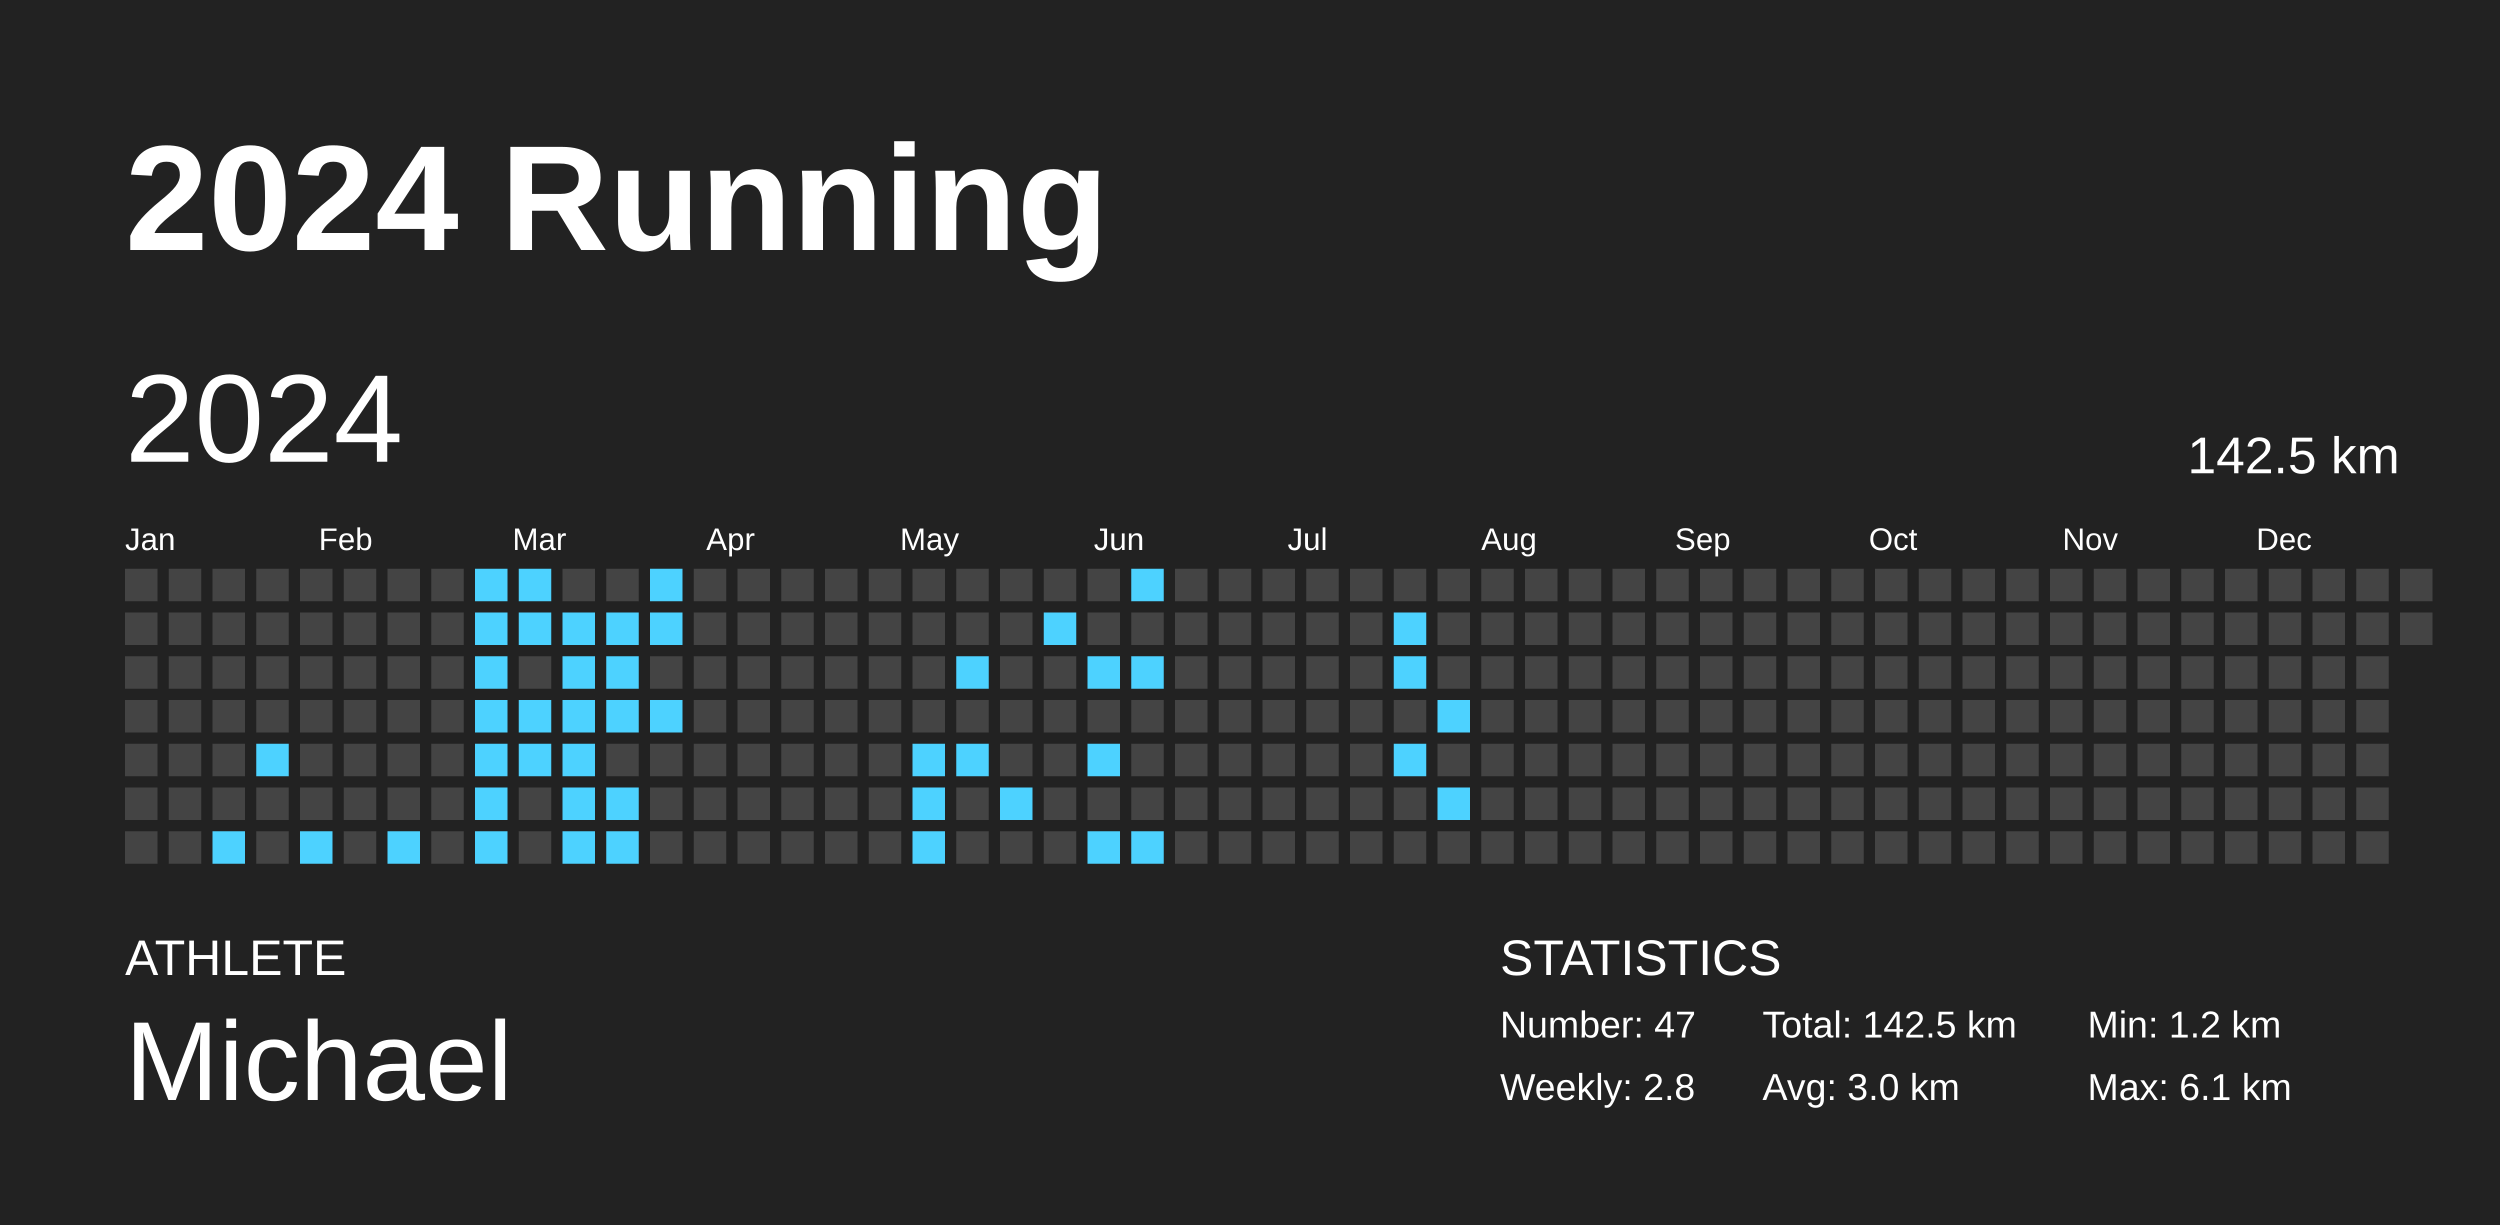
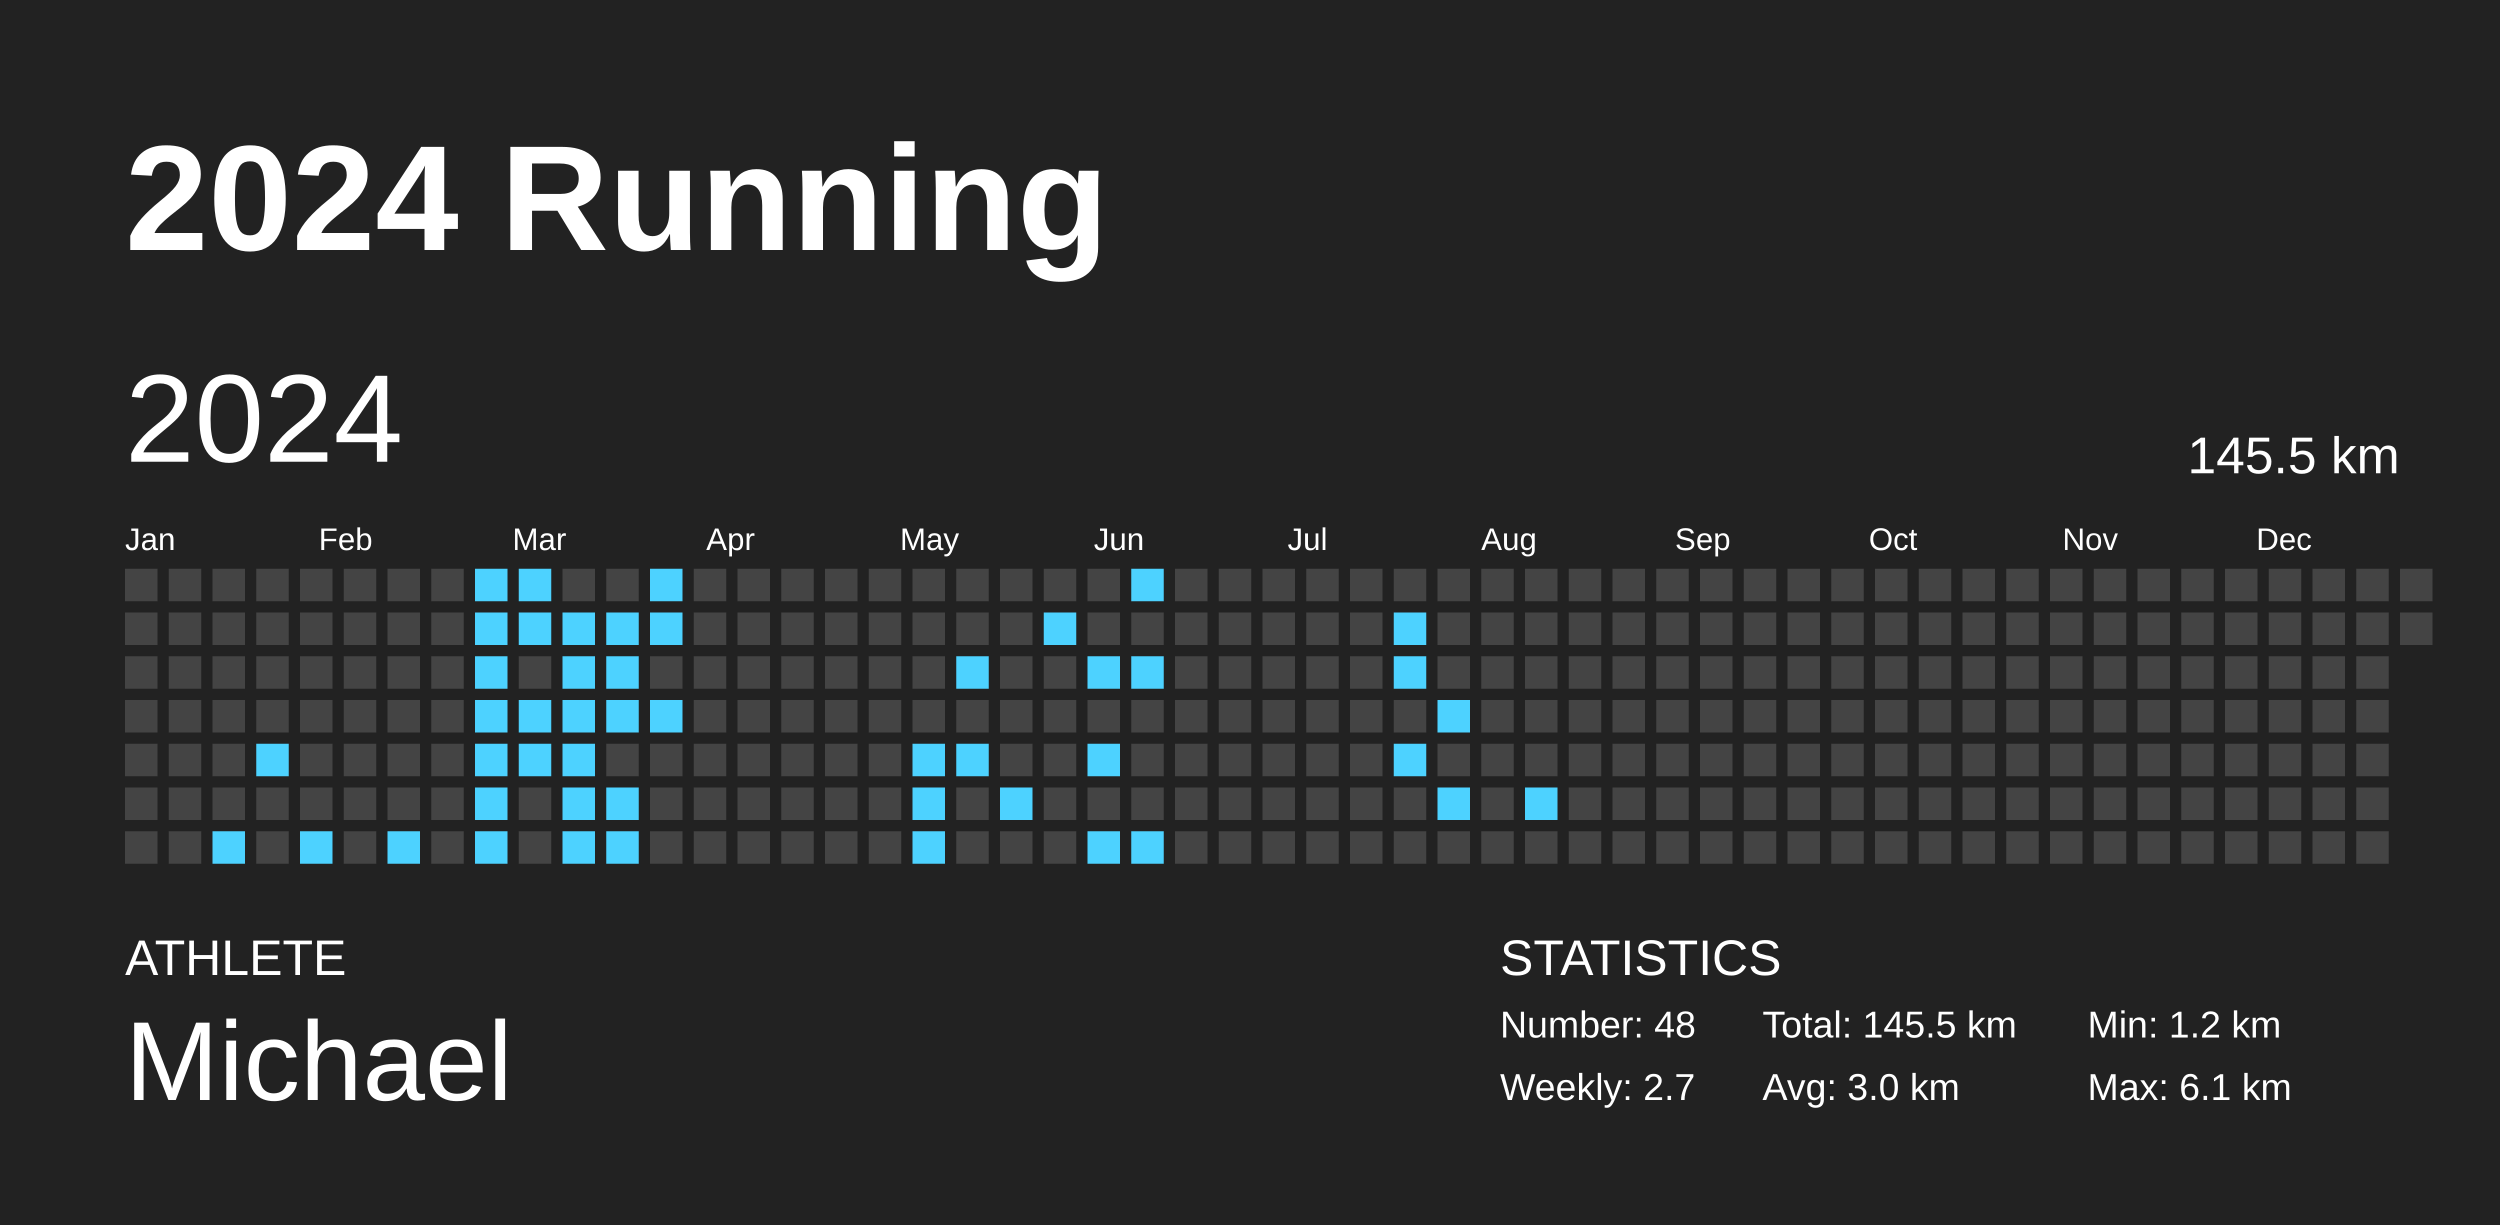
<svg xmlns="http://www.w3.org/2000/svg" baseProfile="full" height="98mm" version="1.1" viewBox="0,0,200,98" width="200mm">
  <defs />
  <rect fill="#222222" height="98" width="200" x="0" y="0" />
  <text fill="#FFFFFF" style="font-size:12px; font-family:Arial; font-weight:bold;" x="10" y="20">2024 Running</text>
  <text fill="#FFFFFF" style="font-size:4px; font-family:Arial" x="10" y="78">ATHLETE</text>
  <text fill="#FFFFFF" style="font-size:9px; font-family:Arial" x="10" y="88">Michael</text>
  <text fill="#FFFFFF" style="font-size:4px; font-family:Arial" x="120" y="78">STATISTICS</text>
-   <text fill="#FFFFFF" style="font-size:3px; font-family:Arial" x="120" y="83">Number: 47</text>
-   <text fill="#FFFFFF" style="font-size:3px; font-family:Arial" x="120" y="88">Weekly: 2.8</text>
-   <text fill="#FFFFFF" style="font-size:3px; font-family:Arial" x="141" y="83">Total: 142.5 km</text>
+   <text fill="#FFFFFF" style="font-size:3px; font-family:Arial" x="120" y="83">Number: 48</text>
+   <text fill="#FFFFFF" style="font-size:3px; font-family:Arial" x="120" y="88">Weekly: 2.7</text>
+   <text fill="#FFFFFF" style="font-size:3px; font-family:Arial" x="141" y="83">Total: 145.5 km</text>
  <text fill="#FFFFFF" style="font-size:3px; font-family:Arial" x="141" y="88">Avg: 3.0 km</text>
  <text fill="#FFFFFF" style="font-size:3px; font-family:Arial" x="167" y="83">Min: 1.2 km</text>
  <text fill="#FFFFFF" style="font-size:3px; font-family:Arial" x="167" y="88">Max: 6.1 km</text>
  <text dominant-baseline="hanging" fill="#FFFFFF" style="font-size:10.0px; font-family:Arial;" x="10" y="30">2024</text>
-   <text dominant-baseline="hanging" fill="#FFFFFF" style="font-size:4.125px; font-family:Arial;" x="175" y="35">142.5 km</text>
+   <text dominant-baseline="hanging" fill="#FFFFFF" style="font-size:4.125px; font-family:Arial;" x="175" y="35">145.5 km</text>
  <text fill="#FFFFFF" style="font-size:2.5px; font-family:Arial" x="10.0" y="44">Jan</text>
  <text fill="#FFFFFF" style="font-size:2.5px; font-family:Arial" x="25.5" y="44">Feb</text>
  <text fill="#FFFFFF" style="font-size:2.5px; font-family:Arial" x="41.0" y="44">Mar</text>
  <text fill="#FFFFFF" style="font-size:2.5px; font-family:Arial" x="56.5" y="44">Apr</text>
  <text fill="#FFFFFF" style="font-size:2.5px; font-family:Arial" x="72.0" y="44">May</text>
  <text fill="#FFFFFF" style="font-size:2.5px; font-family:Arial" x="87.5" y="44">Jun</text>
  <text fill="#FFFFFF" style="font-size:2.5px; font-family:Arial" x="103.0" y="44">Jul</text>
  <text fill="#FFFFFF" style="font-size:2.5px; font-family:Arial" x="118.5" y="44">Aug</text>
  <text fill="#FFFFFF" style="font-size:2.5px; font-family:Arial" x="134.0" y="44">Sep</text>
  <text fill="#FFFFFF" style="font-size:2.5px; font-family:Arial" x="149.5" y="44">Oct</text>
  <text fill="#FFFFFF" style="font-size:2.5px; font-family:Arial" x="165.0" y="44">Nov</text>
  <text fill="#FFFFFF" style="font-size:2.5px; font-family:Arial" x="180.5" y="44">Dec</text>
  <rect fill="#444444" height="2.6" width="2.6" x="10.0" y="45.5" />
  <rect fill="#444444" height="2.6" width="2.6" x="10.0" y="49.0" />
  <rect fill="#444444" height="2.6" width="2.6" x="10.0" y="52.5" />
  <rect fill="#444444" height="2.6" width="2.6" x="10.0" y="56.0" />
  <rect fill="#444444" height="2.6" width="2.6" x="10.0" y="59.5" />
  <rect fill="#444444" height="2.6" width="2.6" x="10.0" y="63.0" />
  <rect fill="#444444" height="2.6" width="2.6" x="10.0" y="66.5" />
  <rect fill="#444444" height="2.6" width="2.6" x="13.5" y="45.5" />
  <rect fill="#444444" height="2.6" width="2.6" x="13.5" y="49.0" />
  <rect fill="#444444" height="2.6" width="2.6" x="13.5" y="52.5" />
  <rect fill="#444444" height="2.6" width="2.6" x="13.5" y="56.0" />
  <rect fill="#444444" height="2.6" width="2.6" x="13.5" y="59.5" />
  <rect fill="#444444" height="2.6" width="2.6" x="13.5" y="63.0" />
  <rect fill="#444444" height="2.6" width="2.6" x="13.5" y="66.5" />
  <rect fill="#444444" height="2.6" width="2.6" x="17.0" y="45.5" />
  <rect fill="#444444" height="2.6" width="2.6" x="17.0" y="49.0" />
  <rect fill="#444444" height="2.6" width="2.6" x="17.0" y="52.5" />
  <rect fill="#444444" height="2.6" width="2.6" x="17.0" y="56.0" />
  <rect fill="#444444" height="2.6" width="2.6" x="17.0" y="59.5" />
  <rect fill="#444444" height="2.6" width="2.6" x="17.0" y="63.0" />
  <rect fill="#4dd2ff" height="2.6" width="2.6" x="17.0" y="66.5" />
  <rect fill="#444444" height="2.6" width="2.6" x="20.5" y="45.5" />
  <rect fill="#444444" height="2.6" width="2.6" x="20.5" y="49.0" />
  <rect fill="#444444" height="2.6" width="2.6" x="20.5" y="52.5" />
  <rect fill="#444444" height="2.6" width="2.6" x="20.5" y="56.0" />
  <rect fill="#4dd2ff" height="2.6" width="2.6" x="20.5" y="59.5" />
  <rect fill="#444444" height="2.6" width="2.6" x="20.5" y="63.0" />
  <rect fill="#444444" height="2.6" width="2.6" x="20.5" y="66.5" />
  <rect fill="#444444" height="2.6" width="2.6" x="24.0" y="45.5" />
  <rect fill="#444444" height="2.6" width="2.6" x="24.0" y="49.0" />
  <rect fill="#444444" height="2.6" width="2.6" x="24.0" y="52.5" />
  <rect fill="#444444" height="2.6" width="2.6" x="24.0" y="56.0" />
  <rect fill="#444444" height="2.6" width="2.6" x="24.0" y="59.5" />
  <rect fill="#444444" height="2.6" width="2.6" x="24.0" y="63.0" />
  <rect fill="#4dd2ff" height="2.6" width="2.6" x="24.0" y="66.5" />
  <rect fill="#444444" height="2.6" width="2.6" x="27.5" y="45.5" />
  <rect fill="#444444" height="2.6" width="2.6" x="27.5" y="49.0" />
  <rect fill="#444444" height="2.6" width="2.6" x="27.5" y="52.5" />
  <rect fill="#444444" height="2.6" width="2.6" x="27.5" y="56.0" />
  <rect fill="#444444" height="2.6" width="2.6" x="27.5" y="59.5" />
  <rect fill="#444444" height="2.6" width="2.6" x="27.5" y="63.0" />
  <rect fill="#444444" height="2.6" width="2.6" x="27.5" y="66.5" />
  <rect fill="#444444" height="2.6" width="2.6" x="31.0" y="45.5" />
  <rect fill="#444444" height="2.6" width="2.6" x="31.0" y="49.0" />
  <rect fill="#444444" height="2.6" width="2.6" x="31.0" y="52.5" />
  <rect fill="#444444" height="2.6" width="2.6" x="31.0" y="56.0" />
  <rect fill="#444444" height="2.6" width="2.6" x="31.0" y="59.5" />
  <rect fill="#444444" height="2.6" width="2.6" x="31.0" y="63.0" />
  <rect fill="#4dd2ff" height="2.6" width="2.6" x="31.0" y="66.5" />
  <rect fill="#444444" height="2.6" width="2.6" x="34.5" y="45.5" />
  <rect fill="#444444" height="2.6" width="2.6" x="34.5" y="49.0" />
  <rect fill="#444444" height="2.6" width="2.6" x="34.5" y="52.5" />
  <rect fill="#444444" height="2.6" width="2.6" x="34.5" y="56.0" />
  <rect fill="#444444" height="2.6" width="2.6" x="34.5" y="59.5" />
  <rect fill="#444444" height="2.6" width="2.6" x="34.5" y="63.0" />
  <rect fill="#444444" height="2.6" width="2.6" x="34.5" y="66.5" />
  <rect fill="#4dd2ff" height="2.6" width="2.6" x="38.0" y="45.5" />
  <rect fill="#4dd2ff" height="2.6" width="2.6" x="38.0" y="49.0" />
  <rect fill="#4dd2ff" height="2.6" width="2.6" x="38.0" y="52.5" />
  <rect fill="#4dd2ff" height="2.6" width="2.6" x="38.0" y="56.0" />
  <rect fill="#4dd2ff" height="2.6" width="2.6" x="38.0" y="59.5" />
  <rect fill="#4dd2ff" height="2.6" width="2.6" x="38.0" y="63.0" />
  <rect fill="#4dd2ff" height="2.6" width="2.6" x="38.0" y="66.5" />
  <rect fill="#4dd2ff" height="2.6" width="2.6" x="41.5" y="45.5" />
  <rect fill="#4dd2ff" height="2.6" width="2.6" x="41.5" y="49.0" />
  <rect fill="#444444" height="2.6" width="2.6" x="41.5" y="52.5" />
  <rect fill="#4dd2ff" height="2.6" width="2.6" x="41.5" y="56.0" />
  <rect fill="#4dd2ff" height="2.6" width="2.6" x="41.5" y="59.5" />
  <rect fill="#444444" height="2.6" width="2.6" x="41.5" y="63.0" />
  <rect fill="#444444" height="2.6" width="2.6" x="41.5" y="66.5" />
  <rect fill="#444444" height="2.6" width="2.6" x="45.0" y="45.5" />
  <rect fill="#4dd2ff" height="2.6" width="2.6" x="45.0" y="49.0" />
  <rect fill="#4dd2ff" height="2.6" width="2.6" x="45.0" y="52.5" />
  <rect fill="#4dd2ff" height="2.6" width="2.6" x="45.0" y="56.0" />
  <rect fill="#4dd2ff" height="2.6" width="2.6" x="45.0" y="59.5" />
  <rect fill="#4dd2ff" height="2.6" width="2.6" x="45.0" y="63.0" />
  <rect fill="#4dd2ff" height="2.6" width="2.6" x="45.0" y="66.5" />
  <rect fill="#444444" height="2.6" width="2.6" x="48.5" y="45.5" />
  <rect fill="#4dd2ff" height="2.6" width="2.6" x="48.5" y="49.0" />
  <rect fill="#4dd2ff" height="2.6" width="2.6" x="48.5" y="52.5" />
  <rect fill="#4dd2ff" height="2.6" width="2.6" x="48.5" y="56.0" />
  <rect fill="#444444" height="2.6" width="2.6" x="48.5" y="59.5" />
  <rect fill="#4dd2ff" height="2.6" width="2.6" x="48.5" y="63.0" />
  <rect fill="#4dd2ff" height="2.6" width="2.6" x="48.5" y="66.5" />
  <rect fill="#4dd2ff" height="2.6" width="2.6" x="52.0" y="45.5" />
  <rect fill="#4dd2ff" height="2.6" width="2.6" x="52.0" y="49.0" />
  <rect fill="#444444" height="2.6" width="2.6" x="52.0" y="52.5" />
  <rect fill="#4dd2ff" height="2.6" width="2.6" x="52.0" y="56.0" />
  <rect fill="#444444" height="2.6" width="2.6" x="52.0" y="59.5" />
  <rect fill="#444444" height="2.6" width="2.6" x="52.0" y="63.0" />
  <rect fill="#444444" height="2.6" width="2.6" x="52.0" y="66.5" />
  <rect fill="#444444" height="2.6" width="2.6" x="55.5" y="45.5" />
  <rect fill="#444444" height="2.6" width="2.6" x="55.5" y="49.0" />
  <rect fill="#444444" height="2.6" width="2.6" x="55.5" y="52.5" />
  <rect fill="#444444" height="2.6" width="2.6" x="55.5" y="56.0" />
  <rect fill="#444444" height="2.6" width="2.6" x="55.5" y="59.5" />
  <rect fill="#444444" height="2.6" width="2.6" x="55.5" y="63.0" />
  <rect fill="#444444" height="2.6" width="2.6" x="55.5" y="66.5" />
  <rect fill="#444444" height="2.6" width="2.6" x="59.0" y="45.5" />
  <rect fill="#444444" height="2.6" width="2.6" x="59.0" y="49.0" />
  <rect fill="#444444" height="2.6" width="2.6" x="59.0" y="52.5" />
  <rect fill="#444444" height="2.6" width="2.6" x="59.0" y="56.0" />
  <rect fill="#444444" height="2.6" width="2.6" x="59.0" y="59.5" />
  <rect fill="#444444" height="2.6" width="2.6" x="59.0" y="63.0" />
  <rect fill="#444444" height="2.6" width="2.6" x="59.0" y="66.5" />
  <rect fill="#444444" height="2.6" width="2.6" x="62.5" y="45.5" />
  <rect fill="#444444" height="2.6" width="2.6" x="62.5" y="49.0" />
  <rect fill="#444444" height="2.6" width="2.6" x="62.5" y="52.5" />
  <rect fill="#444444" height="2.6" width="2.6" x="62.5" y="56.0" />
  <rect fill="#444444" height="2.6" width="2.6" x="62.5" y="59.5" />
  <rect fill="#444444" height="2.6" width="2.6" x="62.5" y="63.0" />
  <rect fill="#444444" height="2.6" width="2.6" x="62.5" y="66.5" />
  <rect fill="#444444" height="2.6" width="2.6" x="66.0" y="45.5" />
  <rect fill="#444444" height="2.6" width="2.6" x="66.0" y="49.0" />
  <rect fill="#444444" height="2.6" width="2.6" x="66.0" y="52.5" />
  <rect fill="#444444" height="2.6" width="2.6" x="66.0" y="56.0" />
  <rect fill="#444444" height="2.6" width="2.6" x="66.0" y="59.5" />
  <rect fill="#444444" height="2.6" width="2.6" x="66.0" y="63.0" />
  <rect fill="#444444" height="2.6" width="2.6" x="66.0" y="66.5" />
  <rect fill="#444444" height="2.6" width="2.6" x="69.5" y="45.5" />
  <rect fill="#444444" height="2.6" width="2.6" x="69.5" y="49.0" />
  <rect fill="#444444" height="2.6" width="2.6" x="69.5" y="52.5" />
  <rect fill="#444444" height="2.6" width="2.6" x="69.5" y="56.0" />
  <rect fill="#444444" height="2.6" width="2.6" x="69.5" y="59.5" />
  <rect fill="#444444" height="2.6" width="2.6" x="69.5" y="63.0" />
  <rect fill="#444444" height="2.6" width="2.6" x="69.5" y="66.5" />
  <rect fill="#444444" height="2.6" width="2.6" x="73.0" y="45.5" />
  <rect fill="#444444" height="2.6" width="2.6" x="73.0" y="49.0" />
  <rect fill="#444444" height="2.6" width="2.6" x="73.0" y="52.5" />
  <rect fill="#444444" height="2.6" width="2.6" x="73.0" y="56.0" />
  <rect fill="#4dd2ff" height="2.6" width="2.6" x="73.0" y="59.5" />
  <rect fill="#4dd2ff" height="2.6" width="2.6" x="73.0" y="63.0" />
  <rect fill="#4dd2ff" height="2.6" width="2.6" x="73.0" y="66.5" />
  <rect fill="#444444" height="2.6" width="2.6" x="76.5" y="45.5" />
  <rect fill="#444444" height="2.6" width="2.6" x="76.5" y="49.0" />
  <rect fill="#4dd2ff" height="2.6" width="2.6" x="76.5" y="52.5" />
  <rect fill="#444444" height="2.6" width="2.6" x="76.5" y="56.0" />
  <rect fill="#4dd2ff" height="2.6" width="2.6" x="76.5" y="59.5" />
  <rect fill="#444444" height="2.6" width="2.6" x="76.5" y="63.0" />
  <rect fill="#444444" height="2.6" width="2.6" x="76.5" y="66.5" />
  <rect fill="#444444" height="2.6" width="2.6" x="80.0" y="45.5" />
  <rect fill="#444444" height="2.6" width="2.6" x="80.0" y="49.0" />
  <rect fill="#444444" height="2.6" width="2.6" x="80.0" y="52.5" />
  <rect fill="#444444" height="2.6" width="2.6" x="80.0" y="56.0" />
  <rect fill="#444444" height="2.6" width="2.6" x="80.0" y="59.5" />
  <rect fill="#4dd2ff" height="2.6" width="2.6" x="80.0" y="63.0" />
  <rect fill="#444444" height="2.6" width="2.6" x="80.0" y="66.5" />
  <rect fill="#444444" height="2.6" width="2.6" x="83.5" y="45.5" />
  <rect fill="#4dd2ff" height="2.6" width="2.6" x="83.5" y="49.0" />
  <rect fill="#444444" height="2.6" width="2.6" x="83.5" y="52.5" />
  <rect fill="#444444" height="2.6" width="2.6" x="83.5" y="56.0" />
  <rect fill="#444444" height="2.6" width="2.6" x="83.5" y="59.5" />
  <rect fill="#444444" height="2.6" width="2.6" x="83.5" y="63.0" />
  <rect fill="#444444" height="2.6" width="2.6" x="83.5" y="66.5" />
  <rect fill="#444444" height="2.6" width="2.6" x="87.0" y="45.5" />
  <rect fill="#444444" height="2.6" width="2.6" x="87.0" y="49.0" />
  <rect fill="#4dd2ff" height="2.6" width="2.6" x="87.0" y="52.5" />
  <rect fill="#444444" height="2.6" width="2.6" x="87.0" y="56.0" />
  <rect fill="#4dd2ff" height="2.6" width="2.6" x="87.0" y="59.5" />
  <rect fill="#444444" height="2.6" width="2.6" x="87.0" y="63.0" />
  <rect fill="#4dd2ff" height="2.6" width="2.6" x="87.0" y="66.5" />
  <rect fill="#4dd2ff" height="2.6" width="2.6" x="90.5" y="45.5" />
  <rect fill="#444444" height="2.6" width="2.6" x="90.5" y="49.0" />
  <rect fill="#4dd2ff" height="2.6" width="2.6" x="90.5" y="52.5" />
  <rect fill="#444444" height="2.6" width="2.6" x="90.5" y="56.0" />
  <rect fill="#444444" height="2.6" width="2.6" x="90.5" y="59.5" />
  <rect fill="#444444" height="2.6" width="2.6" x="90.5" y="63.0" />
  <rect fill="#4dd2ff" height="2.6" width="2.6" x="90.5" y="66.5" />
  <rect fill="#444444" height="2.6" width="2.6" x="94.0" y="45.5" />
  <rect fill="#444444" height="2.6" width="2.6" x="94.0" y="49.0" />
  <rect fill="#444444" height="2.6" width="2.6" x="94.0" y="52.5" />
  <rect fill="#444444" height="2.6" width="2.6" x="94.0" y="56.0" />
  <rect fill="#444444" height="2.6" width="2.6" x="94.0" y="59.5" />
  <rect fill="#444444" height="2.6" width="2.6" x="94.0" y="63.0" />
  <rect fill="#444444" height="2.6" width="2.6" x="94.0" y="66.5" />
  <rect fill="#444444" height="2.6" width="2.6" x="97.5" y="45.5" />
  <rect fill="#444444" height="2.6" width="2.6" x="97.5" y="49.0" />
  <rect fill="#444444" height="2.6" width="2.6" x="97.5" y="52.5" />
  <rect fill="#444444" height="2.6" width="2.6" x="97.5" y="56.0" />
  <rect fill="#444444" height="2.6" width="2.6" x="97.5" y="59.5" />
  <rect fill="#444444" height="2.6" width="2.6" x="97.5" y="63.0" />
  <rect fill="#444444" height="2.6" width="2.6" x="97.5" y="66.5" />
  <rect fill="#444444" height="2.6" width="2.6" x="101.0" y="45.5" />
  <rect fill="#444444" height="2.6" width="2.6" x="101.0" y="49.0" />
  <rect fill="#444444" height="2.6" width="2.6" x="101.0" y="52.5" />
  <rect fill="#444444" height="2.6" width="2.6" x="101.0" y="56.0" />
  <rect fill="#444444" height="2.6" width="2.6" x="101.0" y="59.5" />
  <rect fill="#444444" height="2.6" width="2.6" x="101.0" y="63.0" />
  <rect fill="#444444" height="2.6" width="2.6" x="101.0" y="66.5" />
  <rect fill="#444444" height="2.6" width="2.6" x="104.5" y="45.5" />
  <rect fill="#444444" height="2.6" width="2.6" x="104.5" y="49.0" />
  <rect fill="#444444" height="2.6" width="2.6" x="104.5" y="52.5" />
  <rect fill="#444444" height="2.6" width="2.6" x="104.5" y="56.0" />
  <rect fill="#444444" height="2.6" width="2.6" x="104.5" y="59.5" />
  <rect fill="#444444" height="2.6" width="2.6" x="104.5" y="63.0" />
  <rect fill="#444444" height="2.6" width="2.6" x="104.5" y="66.5" />
  <rect fill="#444444" height="2.6" width="2.6" x="108.0" y="45.5" />
  <rect fill="#444444" height="2.6" width="2.6" x="108.0" y="49.0" />
  <rect fill="#444444" height="2.6" width="2.6" x="108.0" y="52.5" />
  <rect fill="#444444" height="2.6" width="2.6" x="108.0" y="56.0" />
  <rect fill="#444444" height="2.6" width="2.6" x="108.0" y="59.5" />
  <rect fill="#444444" height="2.6" width="2.6" x="108.0" y="63.0" />
  <rect fill="#444444" height="2.6" width="2.6" x="108.0" y="66.5" />
  <rect fill="#444444" height="2.6" width="2.6" x="111.5" y="45.5" />
  <rect fill="#4dd2ff" height="2.6" width="2.6" x="111.5" y="49.0" />
  <rect fill="#4dd2ff" height="2.6" width="2.6" x="111.5" y="52.5" />
  <rect fill="#444444" height="2.6" width="2.6" x="111.5" y="56.0" />
  <rect fill="#4dd2ff" height="2.6" width="2.6" x="111.5" y="59.5" />
  <rect fill="#444444" height="2.6" width="2.6" x="111.5" y="63.0" />
  <rect fill="#444444" height="2.6" width="2.6" x="111.5" y="66.5" />
  <rect fill="#444444" height="2.6" width="2.6" x="115.0" y="45.5" />
  <rect fill="#444444" height="2.6" width="2.6" x="115.0" y="49.0" />
  <rect fill="#444444" height="2.6" width="2.6" x="115.0" y="52.5" />
  <rect fill="#4dd2ff" height="2.6" width="2.6" x="115.0" y="56.0" />
  <rect fill="#444444" height="2.6" width="2.6" x="115.0" y="59.5" />
  <rect fill="#4dd2ff" height="2.6" width="2.6" x="115.0" y="63.0" />
  <rect fill="#444444" height="2.6" width="2.6" x="115.0" y="66.5" />
  <rect fill="#444444" height="2.6" width="2.6" x="118.5" y="45.5" />
  <rect fill="#444444" height="2.6" width="2.6" x="118.5" y="49.0" />
  <rect fill="#444444" height="2.6" width="2.6" x="118.5" y="52.5" />
  <rect fill="#444444" height="2.6" width="2.6" x="118.5" y="56.0" />
  <rect fill="#444444" height="2.6" width="2.6" x="118.5" y="59.5" />
  <rect fill="#444444" height="2.6" width="2.6" x="118.5" y="63.0" />
  <rect fill="#444444" height="2.6" width="2.6" x="118.5" y="66.5" />
  <rect fill="#444444" height="2.6" width="2.6" x="122.0" y="45.5" />
  <rect fill="#444444" height="2.6" width="2.6" x="122.0" y="49.0" />
  <rect fill="#444444" height="2.6" width="2.6" x="122.0" y="52.5" />
  <rect fill="#444444" height="2.6" width="2.6" x="122.0" y="56.0" />
  <rect fill="#444444" height="2.6" width="2.6" x="122.0" y="59.5" />
-   <rect fill="#444444" height="2.6" width="2.6" x="122.0" y="63.0" />
+   <rect fill="#4dd2ff" height="2.6" width="2.6" x="122.0" y="63.0" />
  <rect fill="#444444" height="2.6" width="2.6" x="122.0" y="66.5" />
  <rect fill="#444444" height="2.6" width="2.6" x="125.5" y="45.5" />
  <rect fill="#444444" height="2.6" width="2.6" x="125.5" y="49.0" />
  <rect fill="#444444" height="2.6" width="2.6" x="125.5" y="52.5" />
  <rect fill="#444444" height="2.6" width="2.6" x="125.5" y="56.0" />
  <rect fill="#444444" height="2.6" width="2.6" x="125.5" y="59.5" />
  <rect fill="#444444" height="2.6" width="2.6" x="125.5" y="63.0" />
  <rect fill="#444444" height="2.6" width="2.6" x="125.5" y="66.5" />
  <rect fill="#444444" height="2.6" width="2.6" x="129.0" y="45.5" />
  <rect fill="#444444" height="2.6" width="2.6" x="129.0" y="49.0" />
  <rect fill="#444444" height="2.6" width="2.6" x="129.0" y="52.5" />
  <rect fill="#444444" height="2.6" width="2.6" x="129.0" y="56.0" />
  <rect fill="#444444" height="2.6" width="2.6" x="129.0" y="59.5" />
  <rect fill="#444444" height="2.6" width="2.6" x="129.0" y="63.0" />
  <rect fill="#444444" height="2.6" width="2.6" x="129.0" y="66.5" />
  <rect fill="#444444" height="2.6" width="2.6" x="132.5" y="45.5" />
  <rect fill="#444444" height="2.6" width="2.6" x="132.5" y="49.0" />
  <rect fill="#444444" height="2.6" width="2.6" x="132.5" y="52.5" />
  <rect fill="#444444" height="2.6" width="2.6" x="132.5" y="56.0" />
  <rect fill="#444444" height="2.6" width="2.6" x="132.5" y="59.5" />
  <rect fill="#444444" height="2.6" width="2.6" x="132.5" y="63.0" />
  <rect fill="#444444" height="2.6" width="2.6" x="132.5" y="66.5" />
  <rect fill="#444444" height="2.6" width="2.6" x="136.0" y="45.5" />
  <rect fill="#444444" height="2.6" width="2.6" x="136.0" y="49.0" />
  <rect fill="#444444" height="2.6" width="2.6" x="136.0" y="52.5" />
  <rect fill="#444444" height="2.6" width="2.6" x="136.0" y="56.0" />
  <rect fill="#444444" height="2.6" width="2.6" x="136.0" y="59.5" />
  <rect fill="#444444" height="2.6" width="2.6" x="136.0" y="63.0" />
  <rect fill="#444444" height="2.6" width="2.6" x="136.0" y="66.5" />
  <rect fill="#444444" height="2.6" width="2.6" x="139.5" y="45.5" />
  <rect fill="#444444" height="2.6" width="2.6" x="139.5" y="49.0" />
  <rect fill="#444444" height="2.6" width="2.6" x="139.5" y="52.5" />
  <rect fill="#444444" height="2.6" width="2.6" x="139.5" y="56.0" />
  <rect fill="#444444" height="2.6" width="2.6" x="139.5" y="59.5" />
  <rect fill="#444444" height="2.6" width="2.6" x="139.5" y="63.0" />
  <rect fill="#444444" height="2.6" width="2.6" x="139.5" y="66.5" />
  <rect fill="#444444" height="2.6" width="2.6" x="143.0" y="45.5" />
  <rect fill="#444444" height="2.6" width="2.6" x="143.0" y="49.0" />
  <rect fill="#444444" height="2.6" width="2.6" x="143.0" y="52.5" />
  <rect fill="#444444" height="2.6" width="2.6" x="143.0" y="56.0" />
  <rect fill="#444444" height="2.6" width="2.6" x="143.0" y="59.5" />
  <rect fill="#444444" height="2.6" width="2.6" x="143.0" y="63.0" />
  <rect fill="#444444" height="2.6" width="2.6" x="143.0" y="66.5" />
  <rect fill="#444444" height="2.6" width="2.6" x="146.5" y="45.5" />
  <rect fill="#444444" height="2.6" width="2.6" x="146.5" y="49.0" />
  <rect fill="#444444" height="2.6" width="2.6" x="146.5" y="52.5" />
  <rect fill="#444444" height="2.6" width="2.6" x="146.5" y="56.0" />
  <rect fill="#444444" height="2.6" width="2.6" x="146.5" y="59.5" />
  <rect fill="#444444" height="2.6" width="2.6" x="146.5" y="63.0" />
  <rect fill="#444444" height="2.6" width="2.6" x="146.5" y="66.5" />
  <rect fill="#444444" height="2.6" width="2.6" x="150.0" y="45.5" />
  <rect fill="#444444" height="2.6" width="2.6" x="150.0" y="49.0" />
  <rect fill="#444444" height="2.6" width="2.6" x="150.0" y="52.5" />
  <rect fill="#444444" height="2.6" width="2.6" x="150.0" y="56.0" />
  <rect fill="#444444" height="2.6" width="2.6" x="150.0" y="59.5" />
  <rect fill="#444444" height="2.6" width="2.6" x="150.0" y="63.0" />
  <rect fill="#444444" height="2.6" width="2.6" x="150.0" y="66.5" />
  <rect fill="#444444" height="2.6" width="2.6" x="153.5" y="45.5" />
  <rect fill="#444444" height="2.6" width="2.6" x="153.5" y="49.0" />
  <rect fill="#444444" height="2.6" width="2.6" x="153.5" y="52.5" />
  <rect fill="#444444" height="2.6" width="2.6" x="153.5" y="56.0" />
  <rect fill="#444444" height="2.6" width="2.6" x="153.5" y="59.5" />
  <rect fill="#444444" height="2.6" width="2.6" x="153.5" y="63.0" />
  <rect fill="#444444" height="2.6" width="2.6" x="153.5" y="66.5" />
  <rect fill="#444444" height="2.6" width="2.6" x="157.0" y="45.5" />
  <rect fill="#444444" height="2.6" width="2.6" x="157.0" y="49.0" />
  <rect fill="#444444" height="2.6" width="2.6" x="157.0" y="52.5" />
  <rect fill="#444444" height="2.6" width="2.6" x="157.0" y="56.0" />
  <rect fill="#444444" height="2.6" width="2.6" x="157.0" y="59.5" />
  <rect fill="#444444" height="2.6" width="2.6" x="157.0" y="63.0" />
  <rect fill="#444444" height="2.6" width="2.6" x="157.0" y="66.5" />
  <rect fill="#444444" height="2.6" width="2.6" x="160.5" y="45.5" />
  <rect fill="#444444" height="2.6" width="2.6" x="160.5" y="49.0" />
  <rect fill="#444444" height="2.6" width="2.6" x="160.5" y="52.5" />
  <rect fill="#444444" height="2.6" width="2.6" x="160.5" y="56.0" />
  <rect fill="#444444" height="2.6" width="2.6" x="160.5" y="59.5" />
  <rect fill="#444444" height="2.6" width="2.6" x="160.5" y="63.0" />
  <rect fill="#444444" height="2.6" width="2.6" x="160.5" y="66.5" />
  <rect fill="#444444" height="2.6" width="2.6" x="164.0" y="45.5" />
  <rect fill="#444444" height="2.6" width="2.6" x="164.0" y="49.0" />
  <rect fill="#444444" height="2.6" width="2.6" x="164.0" y="52.5" />
  <rect fill="#444444" height="2.6" width="2.6" x="164.0" y="56.0" />
  <rect fill="#444444" height="2.6" width="2.6" x="164.0" y="59.5" />
  <rect fill="#444444" height="2.6" width="2.6" x="164.0" y="63.0" />
  <rect fill="#444444" height="2.6" width="2.6" x="164.0" y="66.5" />
  <rect fill="#444444" height="2.6" width="2.6" x="167.5" y="45.5" />
  <rect fill="#444444" height="2.6" width="2.6" x="167.5" y="49.0" />
  <rect fill="#444444" height="2.6" width="2.6" x="167.5" y="52.5" />
  <rect fill="#444444" height="2.6" width="2.6" x="167.5" y="56.0" />
  <rect fill="#444444" height="2.6" width="2.6" x="167.5" y="59.5" />
  <rect fill="#444444" height="2.6" width="2.6" x="167.5" y="63.0" />
  <rect fill="#444444" height="2.6" width="2.6" x="167.5" y="66.5" />
  <rect fill="#444444" height="2.6" width="2.6" x="171.0" y="45.5" />
  <rect fill="#444444" height="2.6" width="2.6" x="171.0" y="49.0" />
  <rect fill="#444444" height="2.6" width="2.6" x="171.0" y="52.5" />
  <rect fill="#444444" height="2.6" width="2.6" x="171.0" y="56.0" />
  <rect fill="#444444" height="2.6" width="2.6" x="171.0" y="59.5" />
  <rect fill="#444444" height="2.6" width="2.6" x="171.0" y="63.0" />
  <rect fill="#444444" height="2.6" width="2.6" x="171.0" y="66.5" />
  <rect fill="#444444" height="2.6" width="2.6" x="174.5" y="45.5" />
  <rect fill="#444444" height="2.6" width="2.6" x="174.5" y="49.0" />
  <rect fill="#444444" height="2.6" width="2.6" x="174.5" y="52.5" />
  <rect fill="#444444" height="2.6" width="2.6" x="174.5" y="56.0" />
  <rect fill="#444444" height="2.6" width="2.6" x="174.5" y="59.5" />
  <rect fill="#444444" height="2.6" width="2.6" x="174.5" y="63.0" />
  <rect fill="#444444" height="2.6" width="2.6" x="174.5" y="66.5" />
  <rect fill="#444444" height="2.6" width="2.6" x="178.0" y="45.5" />
  <rect fill="#444444" height="2.6" width="2.6" x="178.0" y="49.0" />
  <rect fill="#444444" height="2.6" width="2.6" x="178.0" y="52.5" />
  <rect fill="#444444" height="2.6" width="2.6" x="178.0" y="56.0" />
  <rect fill="#444444" height="2.6" width="2.6" x="178.0" y="59.5" />
  <rect fill="#444444" height="2.6" width="2.6" x="178.0" y="63.0" />
  <rect fill="#444444" height="2.6" width="2.6" x="178.0" y="66.5" />
  <rect fill="#444444" height="2.6" width="2.6" x="181.5" y="45.5" />
  <rect fill="#444444" height="2.6" width="2.6" x="181.5" y="49.0" />
  <rect fill="#444444" height="2.6" width="2.6" x="181.5" y="52.5" />
  <rect fill="#444444" height="2.6" width="2.6" x="181.5" y="56.0" />
  <rect fill="#444444" height="2.6" width="2.6" x="181.5" y="59.5" />
  <rect fill="#444444" height="2.6" width="2.6" x="181.5" y="63.0" />
  <rect fill="#444444" height="2.6" width="2.6" x="181.5" y="66.5" />
  <rect fill="#444444" height="2.6" width="2.6" x="185.0" y="45.5" />
  <rect fill="#444444" height="2.6" width="2.6" x="185.0" y="49.0" />
  <rect fill="#444444" height="2.6" width="2.6" x="185.0" y="52.5" />
  <rect fill="#444444" height="2.6" width="2.6" x="185.0" y="56.0" />
  <rect fill="#444444" height="2.6" width="2.6" x="185.0" y="59.5" />
  <rect fill="#444444" height="2.6" width="2.6" x="185.0" y="63.0" />
  <rect fill="#444444" height="2.6" width="2.6" x="185.0" y="66.5" />
  <rect fill="#444444" height="2.6" width="2.6" x="188.5" y="45.5" />
  <rect fill="#444444" height="2.6" width="2.6" x="188.5" y="49.0" />
  <rect fill="#444444" height="2.6" width="2.6" x="188.5" y="52.5" />
  <rect fill="#444444" height="2.6" width="2.6" x="188.5" y="56.0" />
  <rect fill="#444444" height="2.6" width="2.6" x="188.5" y="59.5" />
  <rect fill="#444444" height="2.6" width="2.6" x="188.5" y="63.0" />
  <rect fill="#444444" height="2.6" width="2.6" x="188.5" y="66.5" />
  <rect fill="#444444" height="2.6" width="2.6" x="192.0" y="45.5" />
  <rect fill="#444444" height="2.6" width="2.6" x="192.0" y="49.0" />
</svg>
